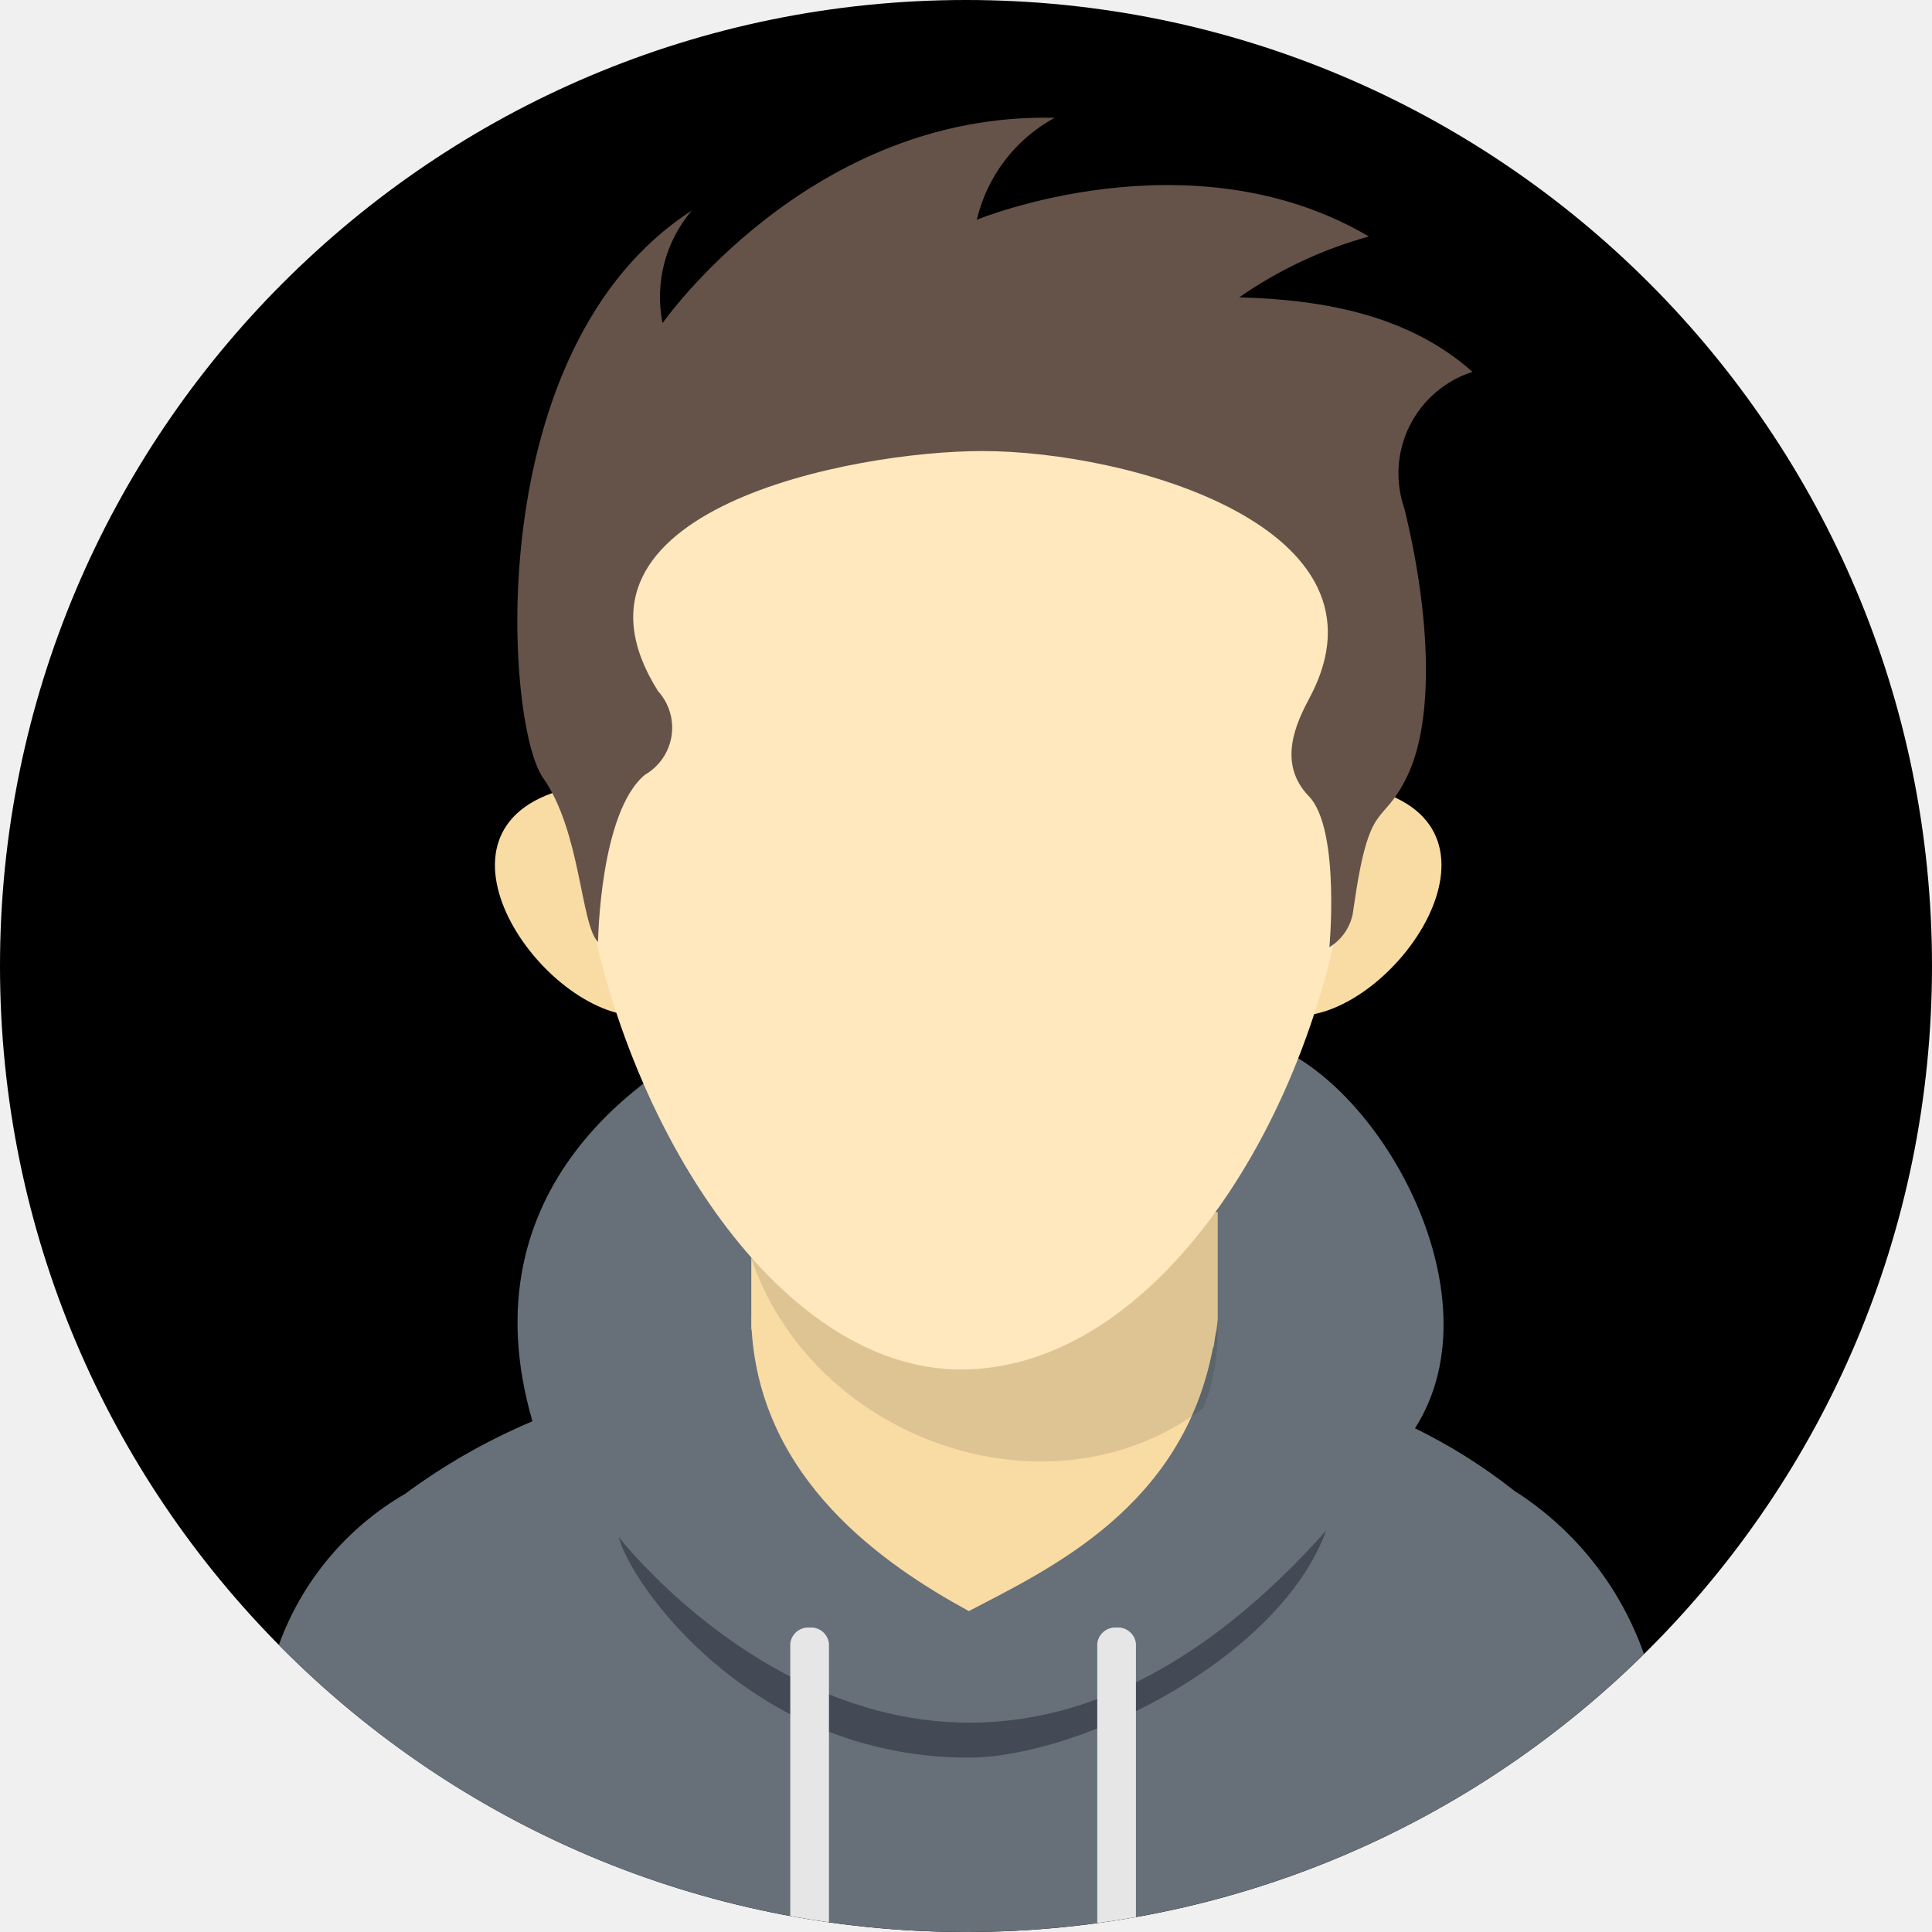
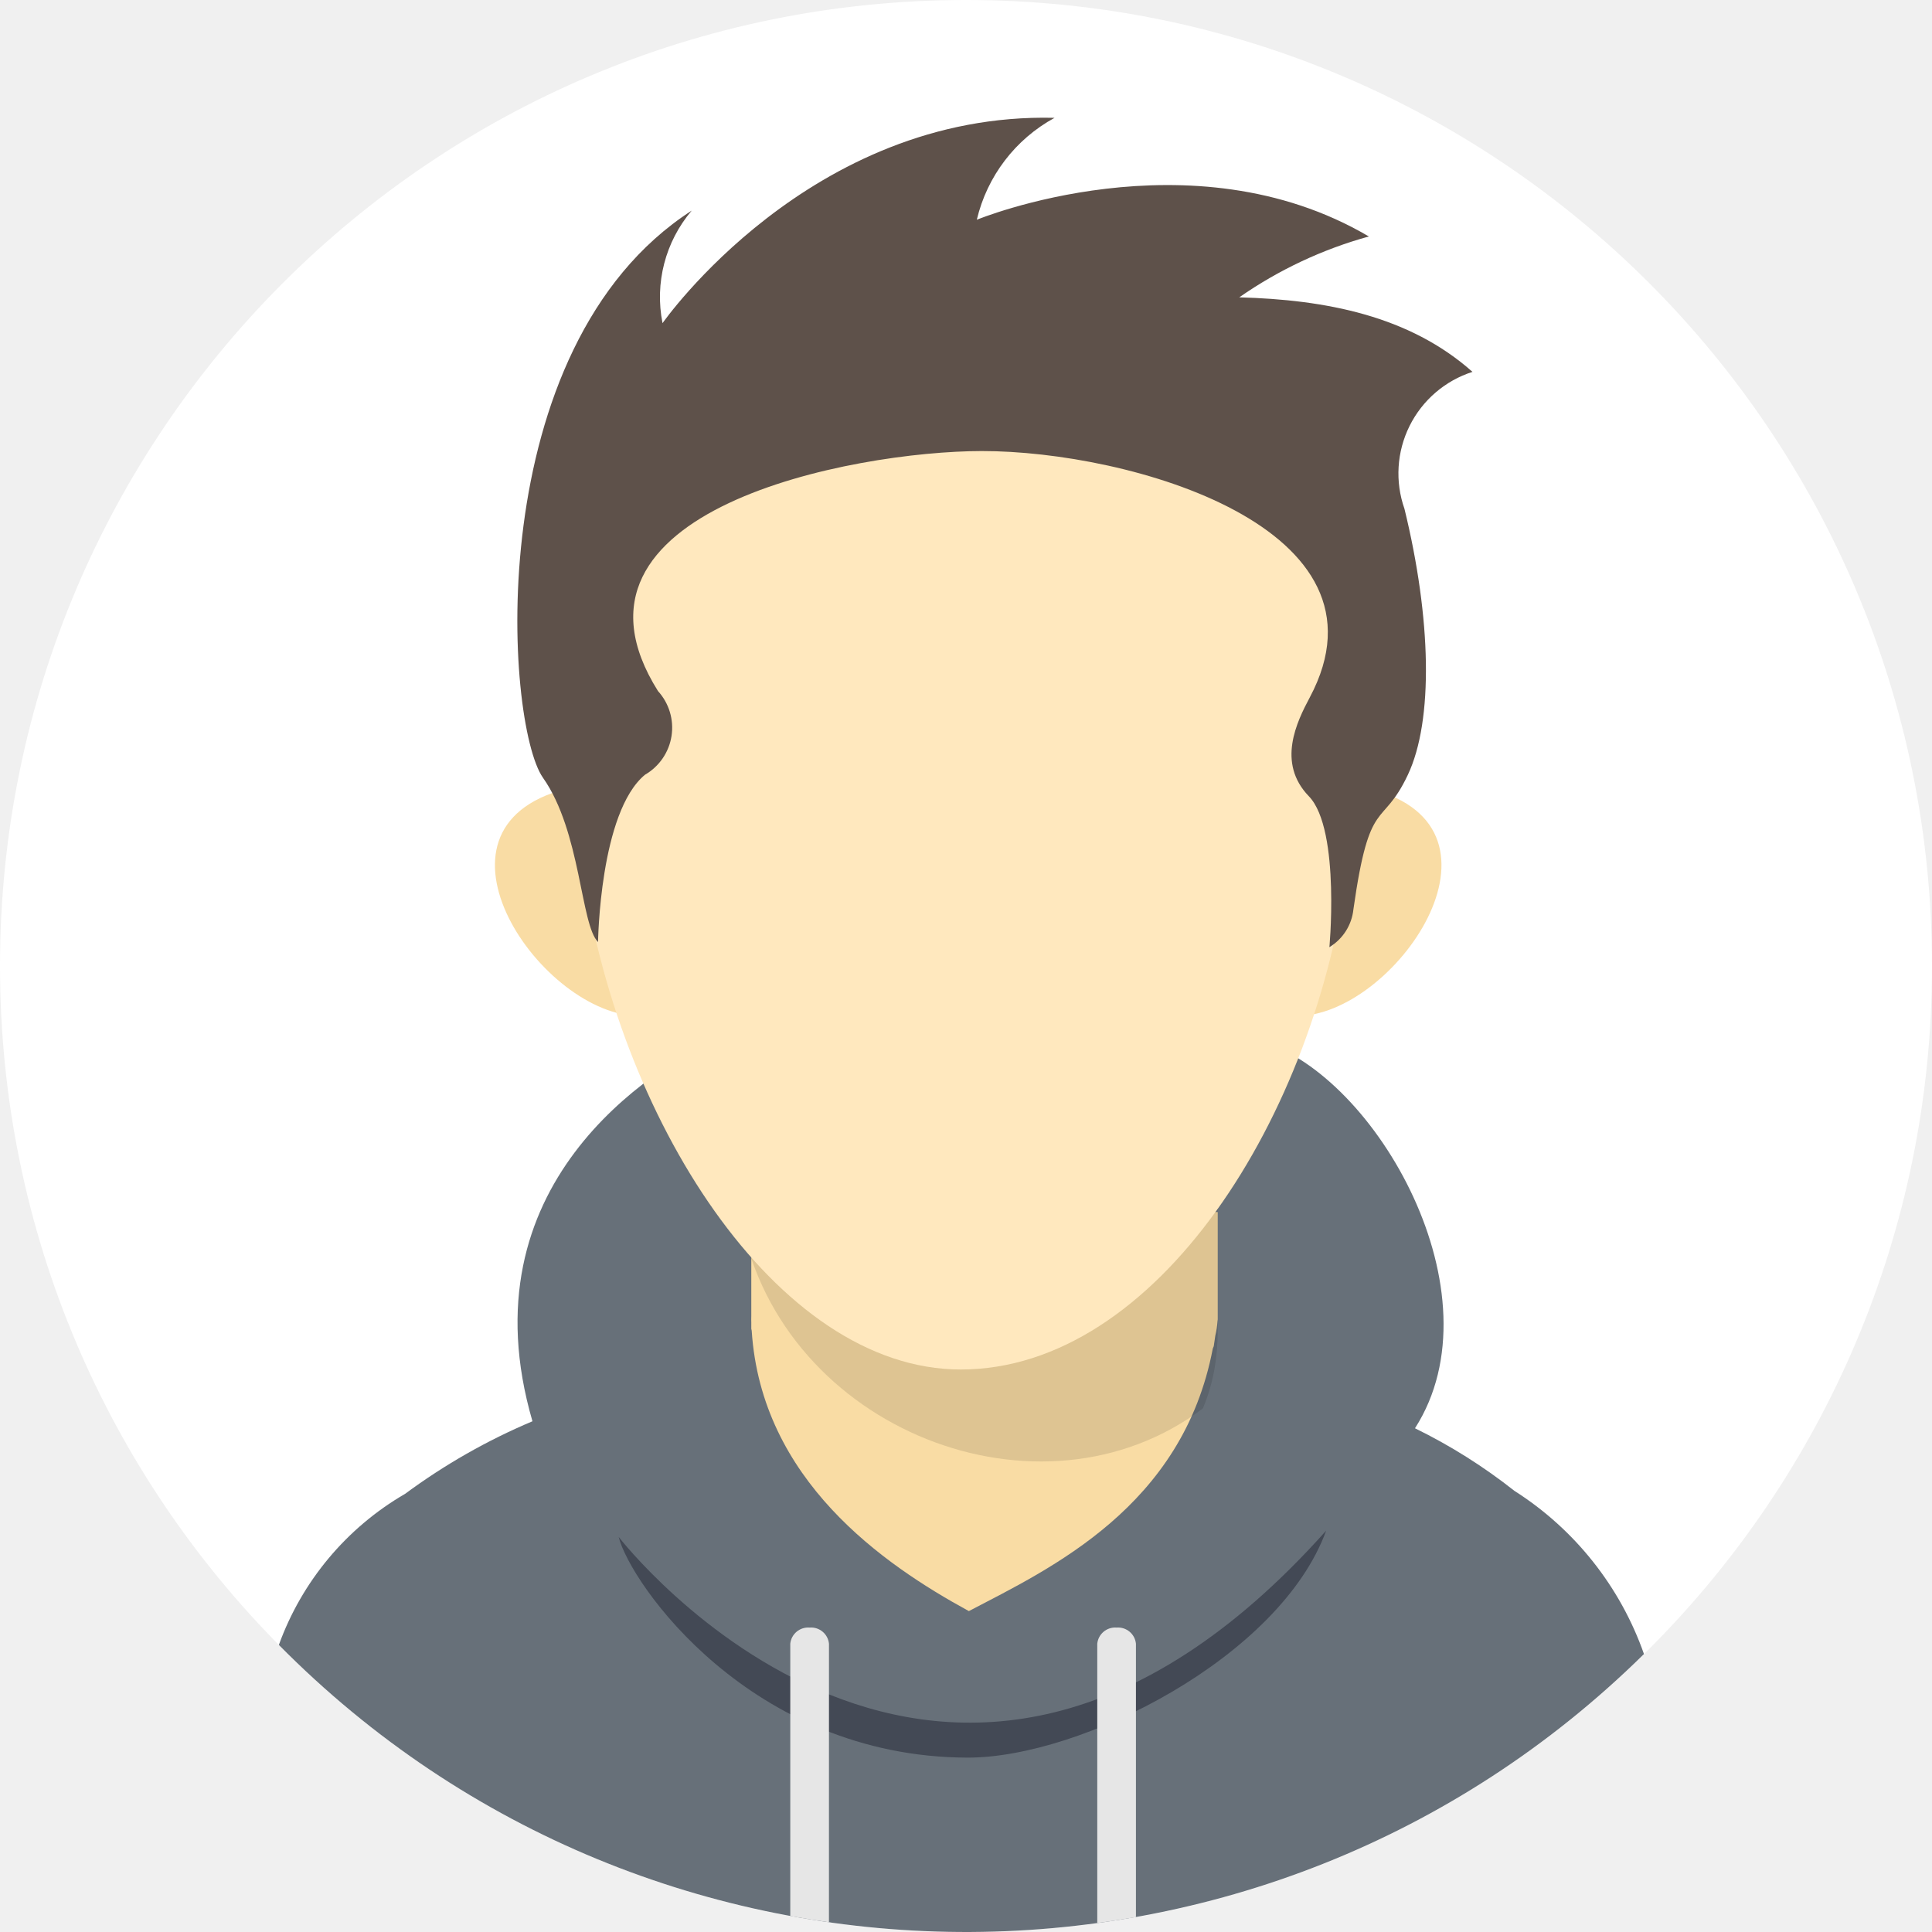
- <svg xmlns="http://www.w3.org/2000/svg" viewBox="0 0 61.80 61.80" fill="#000000" stroke="#000000" stroke-width="0.001">
+ <svg xmlns="http://www.w3.org/2000/svg" viewBox="0 0 61.8 61.8" fill="#000000">
  <g id="SVGRepo_bgCarrier" stroke-width="0" />
-   <g id="SVGRepo_tracerCarrier" stroke-linecap="round" stroke-linejoin="round" stroke="#CCCCCC" stroke-width="0.247" />
+   <g id="SVGRepo_tracerCarrier" stroke-linecap="round" stroke-linejoin="round" />
  <g id="SVGRepo_iconCarrier">
-     <g data-name="Layer 2" id="Layer_2">
-       <g data-name="—ÎÓÈ 1" id="_ÎÓÈ_1">
-         <circle cx="30.9" cy="30.9" fill="#000000" r="30.9" />
+     <g id="Layer_2">
+       <g id="_ÎÓÈ_1">
+         <circle cx="30.9" cy="30.9" fill="#ffffff" r="30.9" />
        <path d="M52.587 52.908a30.895 30.895 0 0 1-43.667-.291 9.206 9.206 0 0 1 4.037-4.832 19.799 19.799 0 0 1 4.075-2.322c-2.198-7.553 3.777-11.266 6.063-12.335 0 3.487 3.265 1.173 7.317 1.217 3.336.037 9.933 3.395 9.933-1.035 3.67 1.086 7.67 8.08 4.917 12.377a17.604 17.604 0 0 1 3.181 2.002 10.192 10.192 0 0 1 4.144 5.22z" fill="#677079" fill-rule="evenodd" />
        <path d="M24.032 38.68l14.92.09v3.437l-.007.053a2.784 2.784 0 0 1-.07.462l-.05.341-.03.071c-.966 5.074-5.193 7.035-7.803 8.401-2.75-1.498-6.638-4.197-6.947-8.972l-.013-.059v-.2a8.897 8.897 0 0 1-.004-.207c0 .036.003.07.004.106z" fill="#f9dca4" fill-rule="evenodd" />
        <path d="M38.953 38.617v4.005a7.167 7.167 0 0 1-.095 1.108 6.01 6.01 0 0 1-.38 1.321c-5.184 3.915-13.444.704-14.763-5.983z" fill-rule="evenodd" opacity="0.11" />
        <path d="M18.104 25.235c-4.94 1.27-.74 7.29 2.367 7.264a19.805 19.805 0 0 1-2.367-7.264z" fill="#f9dca4" fill-rule="evenodd" />
        <path d="M43.837 25.235c4.94 1.27.74 7.29-2.368 7.263a19.8 19.8 0 0 0 2.368-7.263z" fill="#f9dca4" fill-rule="evenodd" />
        <path d="M30.733 11.361c20.523 0 12.525 32.446 0 32.446-11.83 0-20.523-32.446 0-32.446z" fill="#ffe8be" fill-rule="evenodd" />
-         <path d="M21.047 22.105a1.738 1.738 0 0 1-.414 2.676c-1.45 1.193-1.503 5.353-1.503 5.353-.56-.556-.547-3.534-1.761-5.255s-2.032-13.763 4.757-18.142a4.266 4.266 0 0 0-.933 3.6s4.716-6.763 12.54-6.568a5.029 5.029 0 0 0-2.487 3.26s6.84-2.822 12.54.535a13.576 13.576 0 0 0-4.145 1.947c2.768.076 5.443.59 7.46 2.384a3.412 3.412 0 0 0-2.176 4.38c.856 3.503.936 6.762.107 8.514-.829 1.752-1.22.621-1.739 4.295a1.609 1.609 0 0 1-.77 1.214c-.02.266.382-3.756-.655-4.827-1.036-1.07-.385-2.385.029-3.163 2.89-5.427-5.765-7.886-10.496-7.88-4.103.005-14 1.87-10.354 7.677z" fill="#655349" fill-rule="evenodd" />
+         <path d="M21.047 22.105a1.738 1.738 0 0 1-.414 2.676c-1.45 1.193-1.503 5.353-1.503 5.353-.56-.556-.547-3.534-1.761-5.255s-2.032-13.763 4.757-18.142a4.266 4.266 0 0 0-.933 3.6s4.716-6.763 12.54-6.568a5.029 5.029 0 0 0-2.487 3.26s6.84-2.822 12.54.535a13.576 13.576 0 0 0-4.145 1.947c2.768.076 5.443.59 7.46 2.384a3.412 3.412 0 0 0-2.176 4.38c.856 3.503.936 6.762.107 8.514-.829 1.752-1.22.621-1.739 4.295a1.609 1.609 0 0 1-.77 1.214c-.02.266.382-3.756-.655-4.827-1.036-1.07-.385-2.385.029-3.163 2.89-5.427-5.765-7.886-10.496-7.88-4.103.005-14 1.87-10.354 7.677z" fill="#5e514a" fill-rule="evenodd" />
        <path d="M19.79 49.162c.03.038 10.418 13.483 22.63-.2-1.475 4.052-7.837 7.27-11.476 7.26-6.95-.02-10.796-5.6-11.154-7.06z" fill="#434955" fill-rule="evenodd" />
        <path d="M36.336 61.323c-.41.072-.822.135-1.237.192v-8.937a.576.576 0 0 1 .618-.516.576.576 0 0 1 .619.516v8.745zm-9.82.166q-.622-.089-1.237-.2v-8.711a.576.576 0 0 1 .618-.516.576.576 0 0 1 .62.516z" fill="#e6e6e6" fill-rule="evenodd" />
      </g>
    </g>
  </g>
</svg>
